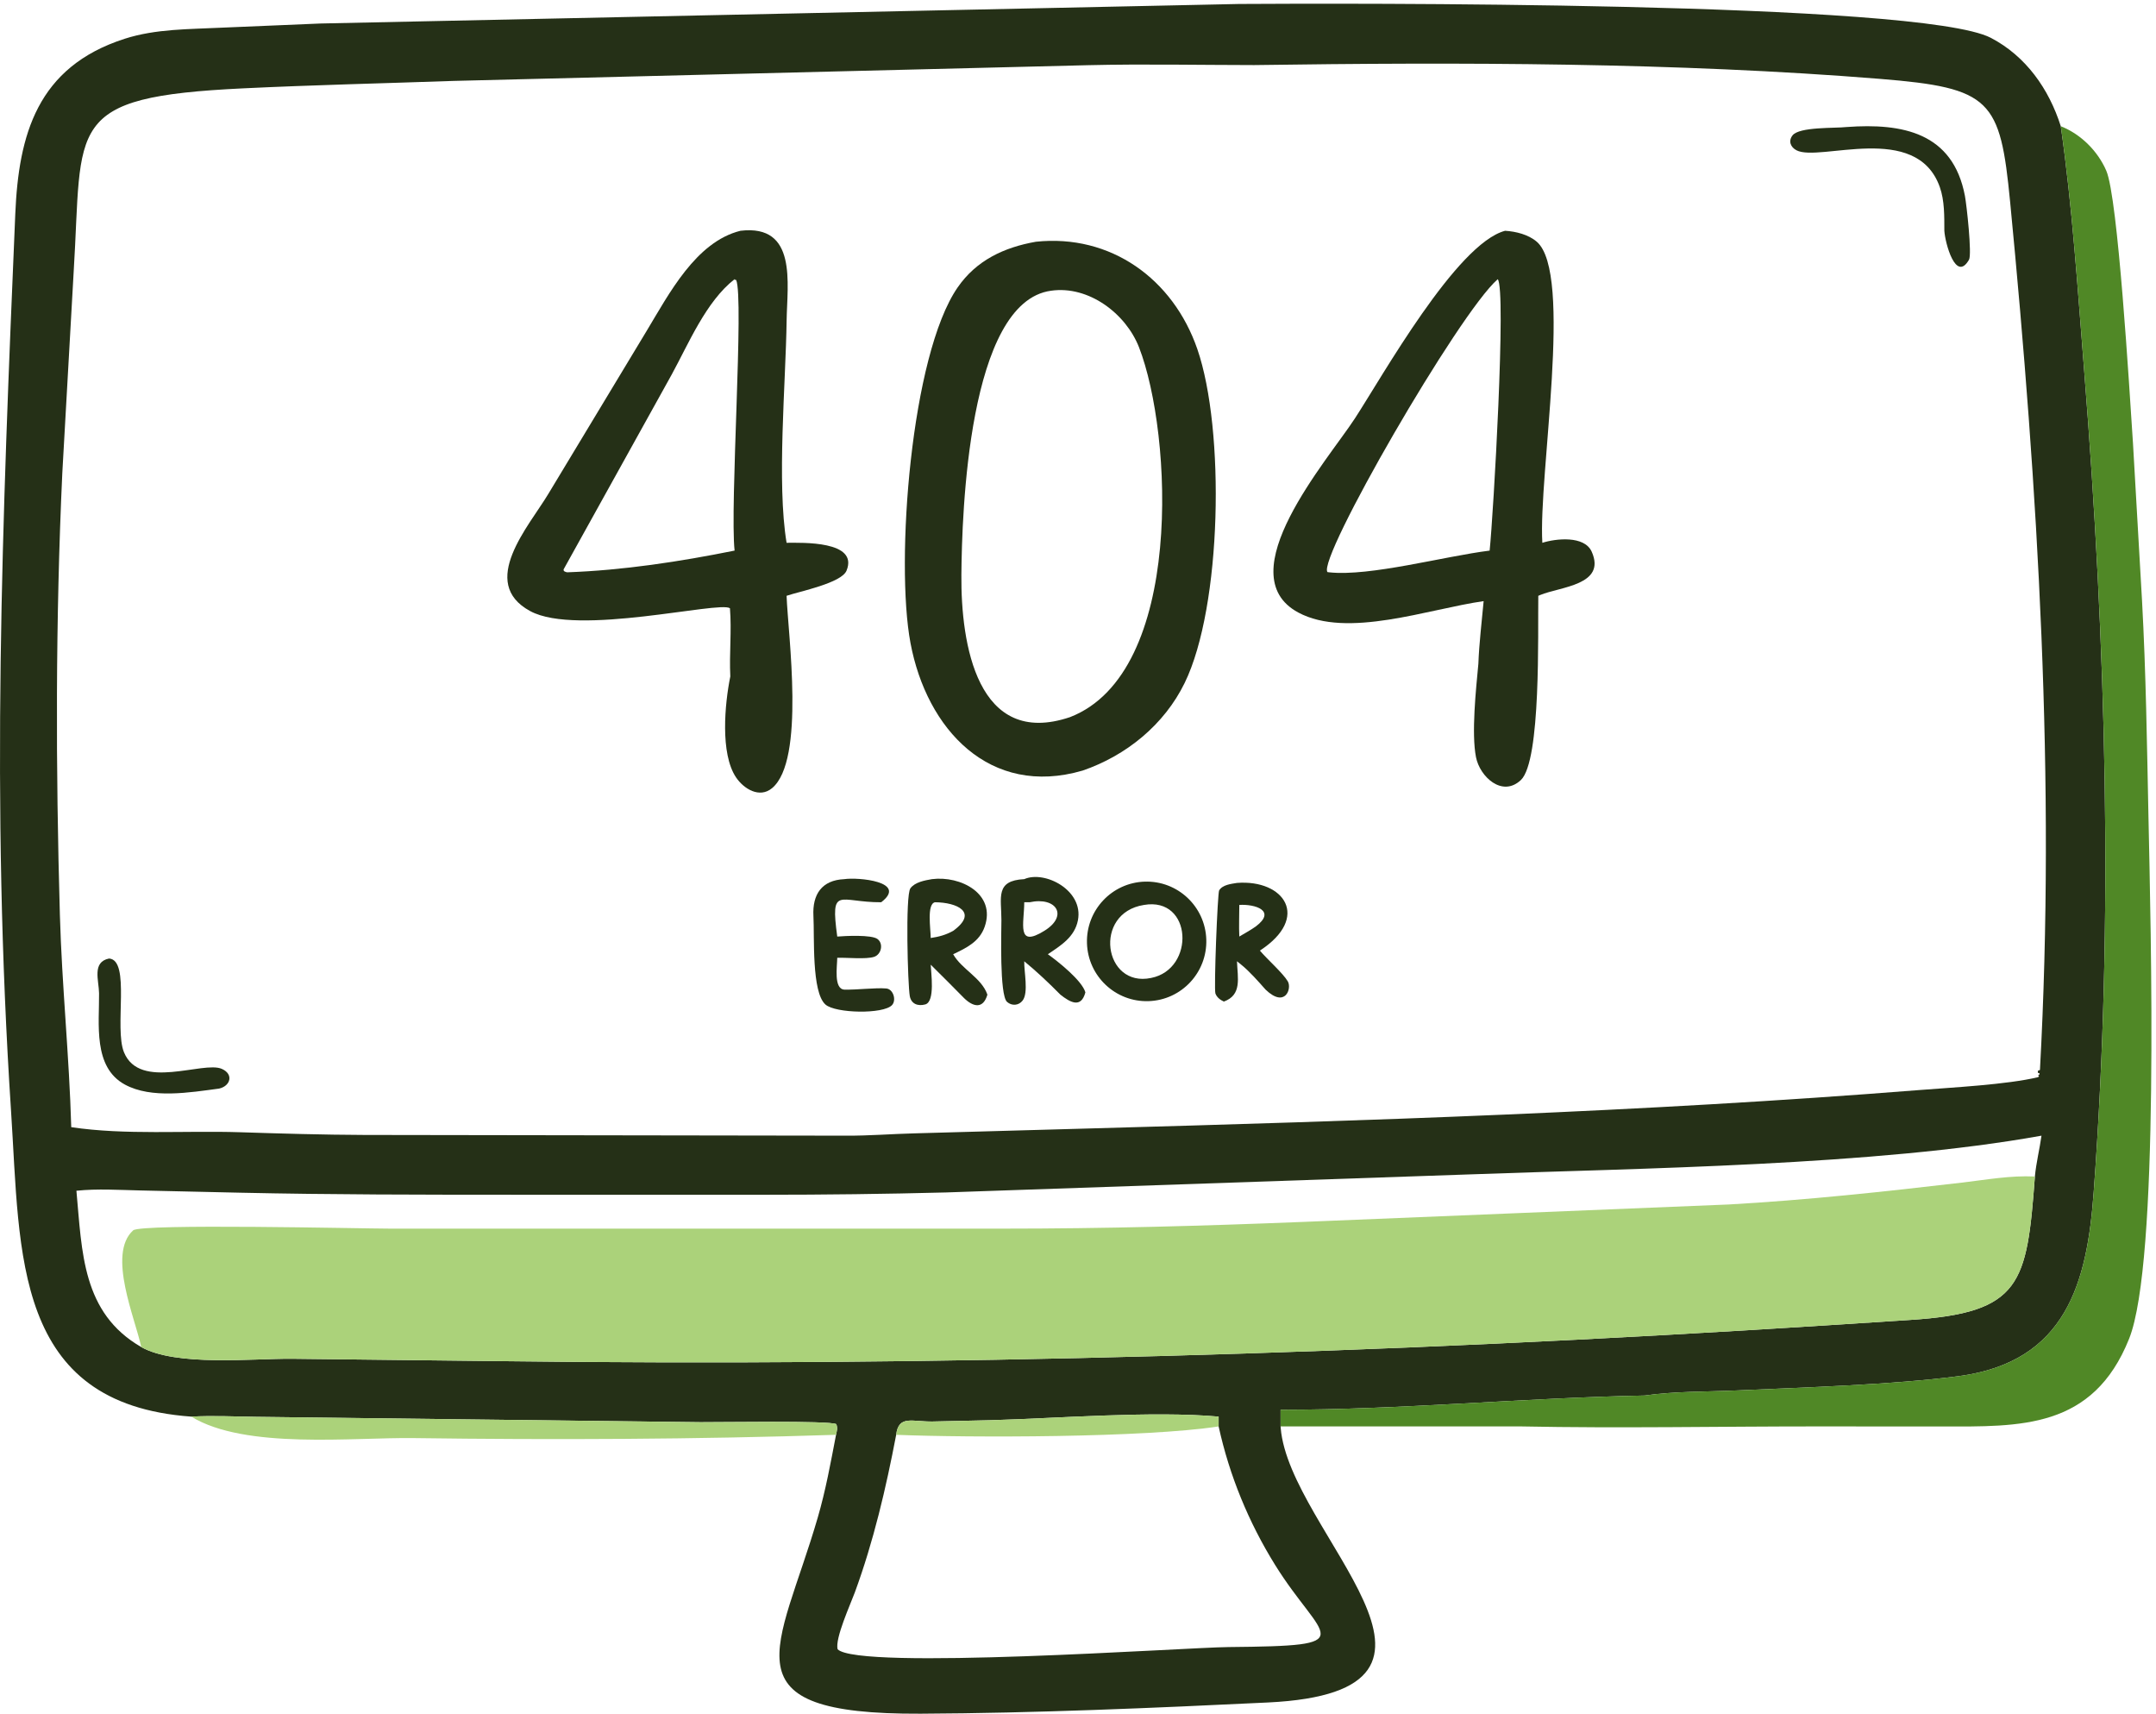
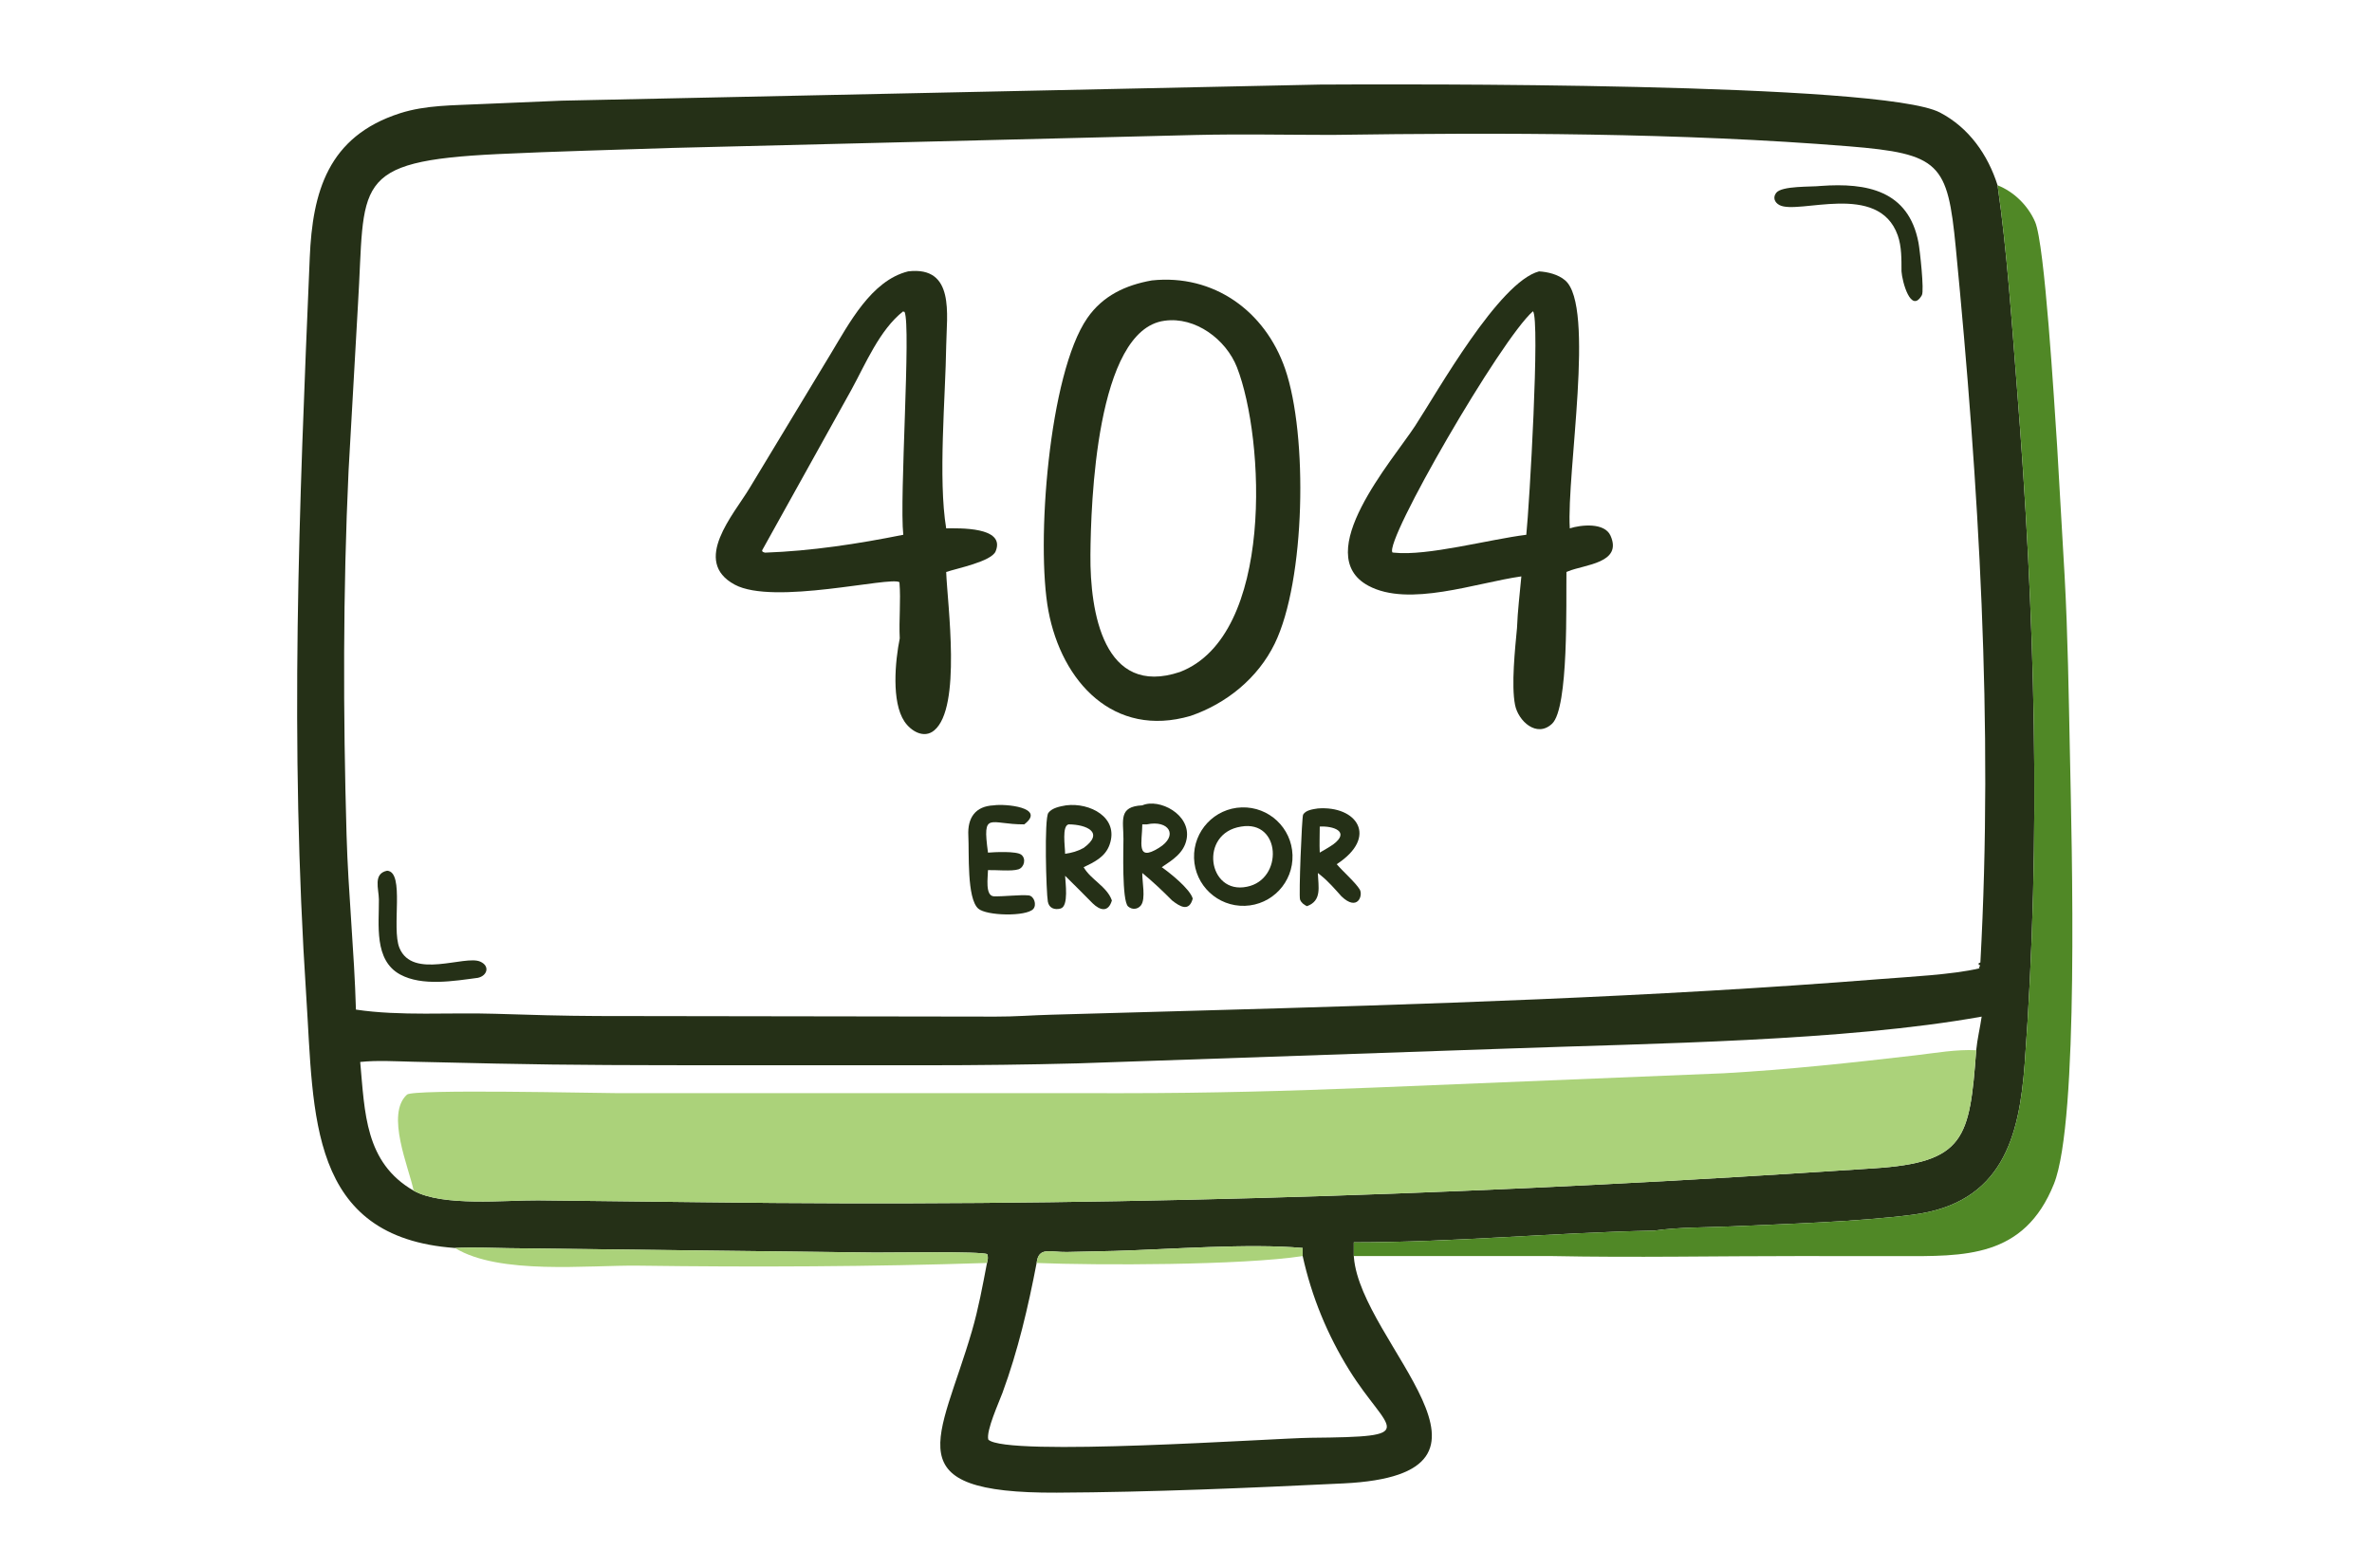
- <svg xmlns="http://www.w3.org/2000/svg" width="375" height="298" viewBox="0 0 375 298" fill="none">
-   <path d="M33.263 246.337C2.265 244.119 3.549 218.078 1.93 193.342C-1.615 139.196 0.386 90.89 2.657 37.215C3.24 23.438 6.45 11.642 21.675 6.745C27.127 4.991 32.929 5.096 38.595 4.81L55.76 4.087L215.522 0.69C231.948 0.591 334.017 0.17 346.282 6.585C352.396 9.783 356.385 15.48 358.439 21.953C360.455 36.005 361.383 50.382 362.512 64.534C366.298 112.02 367.677 159.829 364.158 207.371C363.008 222.908 359.472 236.855 340.607 239.312C329.085 240.813 313.806 241.258 302.069 241.787C296.808 242.024 291.282 241.923 286.069 242.67C264.951 243.08 243.871 245.144 222.737 245.144V248.044L222.756 248.311C224.25 266.565 260.371 294.128 220.532 296.047C200.8 296.999 179.863 297.906 160.128 297.998C125.603 298.159 135.524 286.972 142.232 263.897C143.627 259.1 144.475 254.391 145.414 249.503C145.564 248.744 145.719 248.391 145.465 247.649C144.311 246.992 124.851 247.338 121.857 247.308L44.486 246.375C40.761 246.318 36.984 246.139 33.263 246.337ZM353.934 204.583C354.167 202.152 354.747 199.879 355.084 197.483C326.109 202.705 285.26 203.14 255.697 204.215L164.541 207.356C153.954 207.632 143.44 207.758 132.843 207.758L89.269 207.755C73.437 207.752 57.621 207.747 41.791 207.4L24.4 207.009C20.717 206.929 16.958 206.677 13.291 207.06C14.275 217.744 14.273 228.298 24.559 234.236C30.64 237.649 43.879 236.222 50.769 236.276L86.061 236.68C163.452 237.671 240.597 235.412 317.837 230.456L332.245 229.526C351.602 228.286 352.545 223.244 353.934 204.583ZM211.962 248.044V246.337C200.545 245.312 183.946 246.633 172.291 246.962L162.253 247.186C158.657 247.252 156.3 246.004 155.874 249.503C154.107 258.756 151.932 268.073 148.678 276.921C147.93 278.956 145.205 284.92 145.687 286.787C149.248 290.485 206.106 286.481 213.63 286.411C237.41 286.188 229.977 285.311 221.785 272.132C217.178 264.719 213.83 256.57 211.962 248.044ZM218.133 11.316C208.548 11.31 198.9 11.106 189.32 11.333L78.853 14.071C66.666 14.497 54.463 14.778 42.285 15.363C10.986 16.866 14.406 21.572 12.815 47.244L10.838 82.25C9.651 107.795 9.685 133.528 10.415 159.087C10.768 171.402 12.046 183.697 12.392 196.004C21.756 197.411 32.22 196.579 41.73 196.886C48.97 197.12 56.113 197.328 63.352 197.358L147.203 197.483C151.157 197.505 155.08 197.181 159.029 197.081L189.311 196.235C237.445 194.897 285.68 193.374 333.694 189.56C339.555 189.094 349.023 188.618 354.488 187.313L354.653 187.143L354.496 186.956L354.714 186.861L354.749 186.635L354.469 186.57L354.445 186.213L354.814 186.058C357.563 135.76 354.477 85.172 349.628 35.102C347.904 17.302 346.344 15.282 327.005 13.717C291.606 10.854 253.859 10.804 218.133 11.316Z" fill="#253017" />
-   <path d="M358.439 21.951C361.916 23.316 364.873 26.259 366.354 29.688C368.386 34.391 370.36 67.493 370.998 77.106L372.574 104.512C373.255 116.996 373.43 129.489 373.688 141.984C374.087 161.209 375.637 219.523 370.32 232.804C364.017 248.551 351.377 248.063 337.729 248.055L316.521 248.041C299.227 248.032 281.868 248.389 264.582 248.042H222.737V245.142C243.871 245.142 264.951 243.078 286.069 242.668C291.282 241.921 296.808 242.022 302.069 241.785C313.806 241.256 329.085 240.811 340.607 239.31C359.472 236.853 363.008 222.906 364.158 207.369C367.677 159.827 366.298 112.018 362.512 64.532C361.383 50.38 360.455 36.003 358.439 21.951Z" fill="#508826" />
-   <path d="M338.186 40.121C338.178 37.625 338.237 34.899 337.393 32.52C333.333 21.074 316.448 28.238 312.465 26.131C311.426 25.582 311.022 24.523 311.777 23.546C312.959 22.015 319.221 22.323 321.195 22.088C330.898 21.381 339.675 23.044 341.767 34.067C342.059 35.611 343.011 44.217 342.479 45.154C340.179 49.194 338.317 42.265 338.186 40.121Z" fill="#253017" />
-   <path d="M38.107 189.296C33.051 189.968 26.358 191.112 21.726 188.6C16.131 185.565 17.286 177.992 17.23 172.73C17.207 170.505 15.958 167.289 18.971 166.678C22.758 166.946 19.837 178.747 21.562 182.974C24.309 189.705 35.33 184.437 38.581 185.868C40.693 186.797 40.082 188.856 38.107 189.296Z" fill="#253017" />
-   <path d="M24.559 234.236C23.577 229.379 18.59 218.085 23.158 213.95C24.499 212.736 63.094 213.647 67.77 213.648L174.285 213.65C192.352 213.647 208.761 213.197 226.74 212.476L300.717 209.447C314.251 208.684 327.734 207.223 341.193 205.652C345.461 205.153 349.621 204.378 353.935 204.583C352.545 223.244 351.603 228.286 332.245 229.526L317.837 230.456C240.597 235.412 163.452 237.671 86.062 236.681L50.77 236.276C43.879 236.222 30.64 237.649 24.559 234.236Z" fill="#ABD27A" />
-   <path d="M211.962 248.045C199.104 250.015 168.731 250.017 155.874 249.504C156.3 246.005 158.657 247.253 162.253 247.187L172.291 246.963C183.946 246.634 200.545 245.313 211.962 246.338V248.045Z" fill="#ABD27A" />
-   <path d="M33.263 246.336C36.984 246.137 40.761 246.316 44.486 246.374L121.857 247.307C124.85 247.336 144.311 246.99 145.465 247.647C145.719 248.389 145.564 248.742 145.414 249.501C121.008 250.292 96.37 250.402 71.952 250.071C61.354 249.927 42.652 252.09 33.263 246.336Z" fill="#ABD27A" />
-   <path d="M178.152 167.157C178.092 168.937 178.931 172.618 177.863 173.993C177.181 174.872 175.986 174.955 175.158 174.219C173.826 173.036 174.179 161.921 174.179 159.979C174.178 156.047 173.07 153.121 178.152 152.874C181.708 151.312 188.496 154.798 187.488 160.022C186.925 162.938 184.541 164.396 182.255 165.933C183.971 167.146 188.192 170.489 188.785 172.563C188.02 175.428 186.095 174.263 184.434 172.961C182.448 170.944 180.336 168.955 178.152 167.157ZM179.099 156.892H178.152C178.137 160.592 176.741 164.902 181.635 161.867C185.882 159.262 183.756 155.893 179.099 156.892Z" fill="#253017" />
-   <path d="M146.848 172.085C149.087 172.145 152.276 171.725 154.154 171.889C155.376 171.995 155.946 173.919 155.157 174.774C153.663 176.393 145.313 176.223 143.573 174.679C141.14 172.519 141.677 162.916 141.482 159.29C141.28 155.522 142.941 153.048 146.848 152.877C149.164 152.513 157.977 153.285 153.27 156.894C145.936 156.936 144.402 153.892 145.626 162.86C147.004 162.746 151.589 162.511 152.626 163.288C153.712 164.102 153.294 165.976 152.035 166.387C150.624 166.847 147.277 166.493 145.626 166.551C145.612 168.026 144.978 171.963 146.848 172.085Z" fill="#253017" />
-   <path d="M161.881 167.751C161.921 169.07 162.694 174.178 160.934 174.661C159.668 175.009 158.491 174.591 158.241 173.206C157.895 171.288 157.449 155.694 158.35 154.466C159.14 153.39 160.856 153.092 162.093 152.876C167.066 152.239 173.277 155.41 171.264 161.162C170.356 163.758 168.095 164.832 165.786 165.934C167.3 168.592 170.722 170.013 171.742 172.962C170.994 175.521 169.26 175.098 167.69 173.568C165.758 171.627 163.844 169.661 161.881 167.751ZM162.618 156.894C161.174 157.216 161.874 161.494 161.881 163.111C163.317 162.9 164.512 162.574 165.786 161.868C170.262 158.611 166.397 156.913 162.618 156.894Z" fill="#253017" />
-   <path d="M199.772 174.09C194.039 174.275 189.242 169.768 189.061 164.027C188.88 158.285 193.384 153.485 199.118 153.308C204.846 153.131 209.634 157.635 209.815 163.372C209.995 169.108 205.5 173.905 199.772 174.09ZM198.979 157.361C190.047 158.754 191.955 171.799 200.214 170.058C207.93 168.532 207.406 155.907 198.979 157.361Z" fill="#253017" />
-   <path d="M212.857 174.166C212.22 173.856 211.662 173.449 211.403 172.765C211.117 172.008 211.776 155.287 212.051 154.83C212.642 153.848 214.141 153.699 215.153 153.532C223.38 152.902 227.973 159.542 219.135 165.301C220.383 166.781 223.137 169.211 223.991 170.647C224.728 171.887 223.543 175.364 220.124 172.082C218.895 170.691 217.309 168.886 215.873 167.735L215.153 167.155C215.26 170.066 216.055 173.023 212.857 174.166ZM215.557 157.359C215.561 159.184 215.467 161.037 215.557 162.857C216.511 162.287 217.513 161.747 218.421 161.106C222.067 158.365 218.307 157.189 215.557 157.359Z" fill="#253017" />
-   <path d="M127.025 117.624C126.826 113.68 127.284 109.684 126.961 105.767C125.085 104.463 100.429 110.702 92.231 106.271C83.113 101.343 92.024 91.48 95.368 85.892L112.468 57.551C116.342 51.141 121.023 42.047 128.799 40.128C138.734 38.959 136.908 49.328 136.82 55.742C136.67 66.591 135.085 83.974 136.813 94.387C139.464 94.384 149.388 94.004 147.239 99.234C146.353 101.393 139.094 102.832 136.813 103.603C137.062 110.405 140.103 132.203 134.288 137.054C132.11 138.871 129.359 137.18 128.014 135.17C125.241 131.026 126.061 122.381 127.025 117.624ZM127.771 48.547C122.786 52.436 119.776 59.757 116.811 65.169C115.718 67.166 98.031 99.001 98.03 99.007C97.971 99.371 98.341 99.447 98.652 99.519C108.38 99.173 118.229 97.666 127.771 95.743C126.926 88.121 129.429 51.734 128.042 48.687L127.677 48.618L127.847 48.589L127.771 48.547Z" fill="#253017" />
-   <path d="M258.054 104.53C248.443 105.896 234.346 111.097 225.814 106.511C213.503 99.895 230.91 80.045 235.65 72.779C240.448 65.423 253.321 42.376 261.784 40.131C263.663 40.245 265.832 40.78 267.29 42.03C273.678 47.511 267.559 82.636 268.264 94.39C270.6 93.642 275.589 93.088 276.855 95.945C279.426 101.747 271.377 102.025 267.923 103.454L267.56 103.606C267.459 109.871 268.073 132.306 264.528 135.644C261.282 138.7 257.399 135.057 256.728 131.683C255.903 127.527 256.723 119.843 257.138 115.425C257.273 111.794 257.729 108.151 258.054 104.53ZM260.506 48.55C253.741 54.421 229.037 97.246 230.892 99.484L231.203 99.522C238.265 100.284 251.229 96.723 259.097 95.746C259.746 89.54 262.022 50.282 260.506 48.55Z" fill="#253017" />
-   <path d="M188.319 133.992C172.136 138.722 161.175 126.806 158.362 111.808C155.718 97.711 158.428 61.765 166.559 49.991C169.827 45.257 174.644 43.014 180.17 42.038C193.18 40.659 204.041 48.489 208.258 60.708C213.084 74.692 212.546 105.45 206.055 118.753C202.509 126.02 195.891 131.393 188.319 133.992ZM182.817 50.554C168.382 52.493 167.307 89.333 167.217 99.993C167.117 111.959 169.963 130.139 186.106 124.705C206.038 116.997 203.944 75.352 198.11 60.388C195.825 54.527 189.348 49.616 182.817 50.554Z" fill="#253017" />
+ <svg xmlns="http://www.w3.org/2000/svg" width="460" height="304" viewBox="0 0 460 304" fill="none">
+   <path d="M88.227 242.077C59.709 240.04 60.891 216.116 59.401 193.392C56.139 143.649 57.98 99.272 60.07 49.961C60.606 37.305 63.559 26.469 77.566 21.97C82.582 20.359 87.919 20.455 93.132 20.193L108.924 19.528L255.906 16.407C271.017 16.316 364.92 15.93 376.205 21.823C381.83 24.761 385.499 29.995 387.389 35.941C389.244 48.85 390.097 62.058 391.136 75.059C394.619 118.683 395.888 162.604 392.65 206.279C391.592 220.553 388.339 233.366 370.984 235.623C360.383 237.002 346.326 237.411 335.529 237.897C330.688 238.114 325.605 238.022 320.809 238.708C301.38 239.085 281.986 240.981 262.543 240.981V243.645L262.56 243.89C263.935 260.66 297.166 285.981 260.515 287.744C242.361 288.619 223.099 289.452 204.943 289.537C173.18 289.684 182.307 279.408 188.479 258.208C189.762 253.802 190.542 249.476 191.406 244.985C191.544 244.288 191.686 243.964 191.453 243.282C190.392 242.678 172.487 242.996 169.734 242.969L98.552 242.112C95.125 242.059 91.65 241.895 88.227 242.077ZM383.245 203.718C383.459 201.486 383.992 199.397 384.302 197.196C357.646 201.993 320.064 202.393 292.866 203.38L209.003 206.266C199.263 206.519 189.59 206.635 179.84 206.635L139.753 206.632C125.187 206.63 110.636 206.625 96.073 206.306L80.073 205.947C76.685 205.873 73.226 205.642 69.853 205.994C70.758 215.809 70.756 225.505 80.219 230.96C85.814 234.095 97.993 232.784 104.333 232.834L136.802 233.206C208.001 234.116 278.974 232.04 350.035 227.487L363.29 226.633C381.099 225.494 381.966 220.862 383.245 203.718ZM252.63 243.645V242.077C242.126 241.136 226.855 242.348 216.133 242.651L206.898 242.857C203.59 242.917 201.421 241.771 201.029 244.985C199.404 253.486 197.402 262.045 194.408 270.174C193.72 272.044 191.214 277.522 191.657 279.237C194.933 282.634 247.243 278.957 254.164 278.892C276.042 278.687 269.204 277.881 261.667 265.774C257.428 258.964 254.349 251.478 252.63 243.645ZM258.307 26.169C249.489 26.163 240.613 25.976 231.8 26.185L130.169 28.7C118.958 29.091 107.731 29.35 96.527 29.887C67.732 31.268 70.879 35.591 69.415 59.175L67.596 91.334C66.504 114.802 66.535 138.442 67.207 161.923C67.531 173.236 68.708 184.531 69.025 195.838C77.64 197.129 87.267 196.366 96.017 196.648C102.677 196.863 109.249 197.054 115.908 197.081L193.052 197.196C196.69 197.217 200.299 196.918 203.932 196.827L231.792 196.05C276.075 194.821 320.45 193.421 364.624 189.917C370.015 189.49 378.726 189.052 383.754 187.853L383.906 187.696L383.761 187.525L383.962 187.438L383.994 187.23L383.736 187.17L383.715 186.842L384.054 186.7C386.583 140.493 383.744 94.019 379.283 48.021C377.697 31.669 376.261 29.812 358.469 28.375C325.903 25.744 291.176 25.699 258.307 26.169Z" fill="#253017" />
+   <path d="M387.389 35.941C390.587 37.195 393.308 39.899 394.67 43.048C396.54 47.37 398.356 77.779 398.943 86.611L400.393 111.788C401.019 123.257 401.18 134.734 401.418 146.212C401.785 163.873 403.21 217.446 398.319 229.646C392.52 244.113 380.891 243.665 368.336 243.657L348.824 243.644C332.913 243.636 316.943 243.964 301.04 243.645H262.543V240.981C281.986 240.981 301.38 239.085 320.808 238.708C325.604 238.022 330.688 238.115 335.528 237.897C346.326 237.411 360.383 237.002 370.983 235.623C388.339 233.366 391.592 220.553 392.65 206.28C395.887 162.604 394.619 118.683 391.135 75.06C390.097 62.058 389.243 48.85 387.389 35.941Z" fill="#508826" />
+   <path d="M368.756 52.633C368.749 50.34 368.803 47.836 368.026 45.65C364.292 35.135 348.757 41.716 345.093 39.781C344.137 39.276 343.765 38.304 344.459 37.406C345.547 36 351.308 36.283 353.124 36.066C362.051 35.417 370.126 36.944 372.05 47.071C372.32 48.49 373.195 56.396 372.705 57.256C370.589 60.968 368.876 54.602 368.756 52.633Z" fill="#253017" />
+   <path d="M92.684 189.673C88.032 190.29 81.874 191.342 77.613 189.034C72.466 186.245 73.528 179.288 73.477 174.454C73.455 172.41 72.306 169.456 75.079 168.895C78.562 169.141 75.874 179.982 77.462 183.865C79.99 190.049 90.128 185.21 93.12 186.524C95.063 187.378 94.5 189.269 92.684 189.673Z" fill="#253017" />
+   <path d="M80.219 230.96C79.316 226.498 74.728 216.122 78.93 212.324C80.164 211.208 115.671 212.045 119.973 212.046L217.967 212.048C234.588 212.045 249.685 211.632 266.226 210.97L334.284 208.187C346.736 207.486 359.14 206.144 371.523 204.7C375.449 204.242 379.276 203.531 383.244 203.718C381.966 220.862 381.099 225.494 363.29 226.633L350.035 227.488C278.974 232.041 208.001 234.116 136.801 233.206L104.333 232.834C97.993 232.785 85.814 234.095 80.219 230.96Z" fill="#ABD27A" />
+   <path d="M252.63 243.646C240.801 245.456 212.858 245.458 201.029 244.986C201.421 241.772 203.589 242.918 206.897 242.858L216.132 242.652C226.855 242.35 242.126 241.137 252.63 242.078V243.646Z" fill="#ABD27A" />
+   <path d="M88.227 242.076C91.65 241.894 95.125 242.058 98.552 242.111L169.734 242.968C172.487 242.995 190.391 242.677 191.452 243.281C191.686 243.963 191.544 244.287 191.406 244.984C168.952 245.711 146.285 245.811 123.821 245.508C114.071 245.376 96.865 247.362 88.227 242.076Z" fill="#ABD27A" />
+   <path d="M221.524 169.337C221.47 170.973 222.241 174.354 221.259 175.618C220.631 176.425 219.532 176.501 218.77 175.825C217.545 174.738 217.87 164.527 217.869 162.743C217.869 159.131 216.849 156.443 221.524 156.217C224.796 154.781 231.041 157.984 230.114 162.783C229.596 165.462 227.402 166.802 225.3 168.213C226.878 169.327 230.761 172.399 231.307 174.304C230.603 176.936 228.832 175.865 227.304 174.669C225.477 172.817 223.534 170.99 221.524 169.337ZM222.396 159.908H221.524C221.511 163.307 220.226 167.267 224.729 164.478C228.637 162.084 226.68 158.99 222.396 159.908Z" fill="#253017" />
+   <path d="M192.725 173.862C194.785 173.917 197.719 173.531 199.447 173.681C200.571 173.779 201.095 175.547 200.369 176.332C198.995 177.819 191.313 177.663 189.712 176.245C187.473 174.26 187.968 165.438 187.789 162.107C187.602 158.646 189.131 156.373 192.725 156.215C194.856 155.881 202.964 156.591 198.633 159.906C191.886 159.945 190.475 157.149 191.6 165.387C192.868 165.283 197.087 165.067 198.041 165.78C199.04 166.528 198.655 168.249 197.497 168.627C196.199 169.05 193.12 168.725 191.6 168.778C191.588 170.132 191.005 173.75 192.725 173.862Z" fill="#253017" />
+   <path d="M206.555 169.88C206.593 171.092 207.303 175.784 205.685 176.228C204.52 176.548 203.436 176.164 203.207 174.892C202.888 173.13 202.479 158.803 203.307 157.676C204.034 156.687 205.612 156.413 206.751 156.215C211.325 155.63 217.04 158.543 215.188 163.827C214.353 166.212 212.273 167.199 210.149 168.211C211.541 170.653 214.689 171.958 215.627 174.668C214.939 177.018 213.345 176.629 211.9 175.224C210.122 173.441 208.362 171.635 206.555 169.88ZM207.233 159.906C205.905 160.202 206.549 164.132 206.555 165.618C207.877 165.423 208.976 165.124 210.149 164.476C214.266 161.484 210.711 159.924 207.233 159.906Z" fill="#253017" />
+   <path d="M241.415 175.706C236.14 175.876 231.728 171.736 231.561 166.461C231.395 161.187 235.538 156.777 240.813 156.614C246.084 156.451 250.489 160.589 250.655 165.859C250.821 171.129 246.685 175.536 241.415 175.706ZM240.685 160.337C232.468 161.617 234.223 173.601 241.822 172.002C248.921 170.6 248.439 159.002 240.685 160.337Z" fill="#253017" />
+   <path d="M253.453 175.775C252.867 175.49 252.354 175.117 252.116 174.488C251.852 173.793 252.459 158.431 252.712 158.012C253.256 157.109 254.635 156.972 255.566 156.82C263.135 156.241 267.36 162.34 259.229 167.631C260.378 168.99 262.912 171.223 263.697 172.542C264.375 173.681 263.285 176.876 260.139 173.86C259.009 172.583 257.549 170.925 256.228 169.867L255.566 169.335C255.665 172.008 256.396 174.725 253.453 175.775ZM255.937 160.335C255.941 162.012 255.855 163.713 255.937 165.385C256.815 164.862 257.737 164.366 258.572 163.777C261.926 161.259 258.468 160.178 255.937 160.335Z" fill="#253017" />
+   <path d="M174.488 123.832C174.305 120.209 174.726 116.538 174.429 112.938C172.703 111.741 150.019 117.473 142.478 113.402C134.089 108.874 142.287 99.814 145.363 94.68L161.095 68.644C164.66 62.755 168.966 54.401 176.12 52.638C185.26 51.564 183.58 61.09 183.499 66.982C183.361 76.949 181.903 92.918 183.493 102.484C185.932 102.481 195.062 102.132 193.085 106.937C192.269 108.921 185.591 110.242 183.493 110.951C183.722 117.2 186.52 137.225 181.17 141.681C179.166 143.351 176.635 141.797 175.398 139.951C172.846 136.143 173.601 128.201 174.488 123.832ZM175.174 60.373C170.588 63.945 167.819 70.671 165.091 75.642C164.085 77.477 147.813 106.723 147.812 106.729C147.758 107.063 148.099 107.132 148.385 107.199C157.335 106.881 166.395 105.497 175.174 103.73C174.397 96.728 176.699 63.3 175.424 60.501L175.088 60.438L175.244 60.411L175.174 60.373Z" fill="#253017" />
+   <path d="M295.034 111.803C286.192 113.057 273.223 117.835 265.374 113.623C254.048 107.544 270.062 89.309 274.423 82.633C278.837 75.876 290.68 54.703 298.466 52.641C300.195 52.745 302.191 53.237 303.531 54.385C309.408 59.42 303.779 91.689 304.428 102.487C306.577 101.8 311.166 101.291 312.331 103.915C314.697 109.246 307.291 109.501 304.114 110.813L303.78 110.953C303.687 116.709 304.252 137.32 300.991 140.386C298.004 143.193 294.431 139.846 293.815 136.747C293.055 132.929 293.81 125.87 294.191 121.811C294.316 118.475 294.735 115.129 295.034 111.803ZM297.29 60.375C291.066 65.768 268.339 105.11 270.045 107.167L270.331 107.201C276.829 107.902 288.755 104.63 295.994 103.733C296.591 98.032 298.685 61.966 297.29 60.375Z" fill="#253017" />
+   <path d="M230.878 138.87C215.99 143.215 205.906 132.268 203.318 118.491C200.886 105.539 203.378 72.517 210.859 61.7C213.866 57.351 218.298 55.291 223.382 54.394C235.351 53.127 245.343 60.32 249.222 71.545C253.662 84.392 253.167 112.649 247.195 124.87C243.933 131.546 237.845 136.482 230.878 138.87ZM225.817 62.218C212.537 63.999 211.547 97.843 211.465 107.636C211.372 118.628 213.991 135.33 228.843 130.338C247.18 123.257 245.253 84.999 239.886 71.251C237.784 65.867 231.825 61.356 225.817 62.218Z" fill="#253017" />
</svg>
